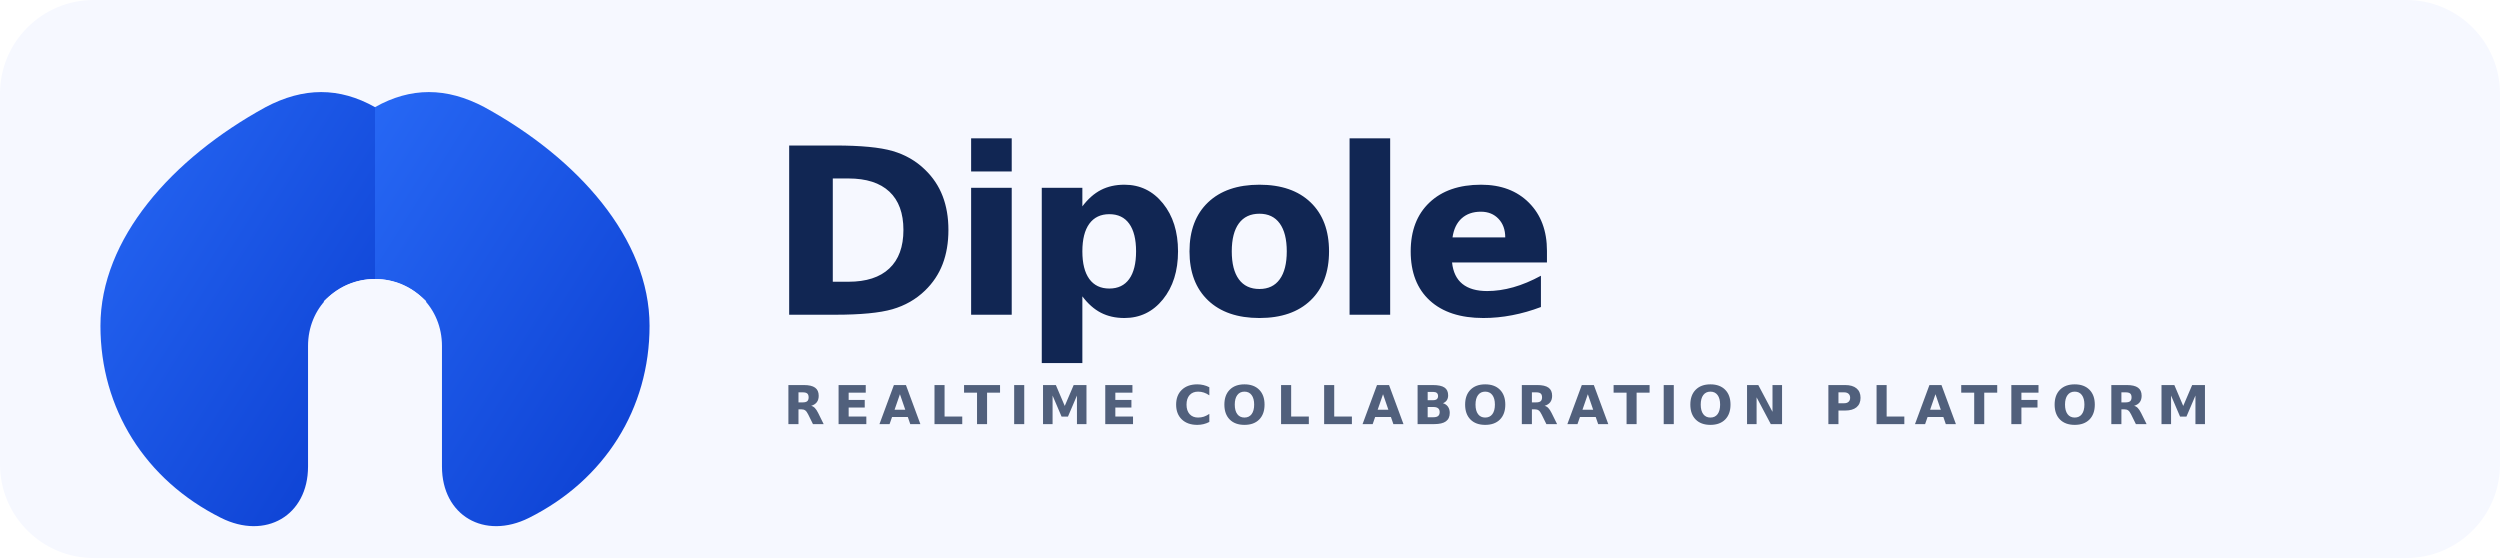
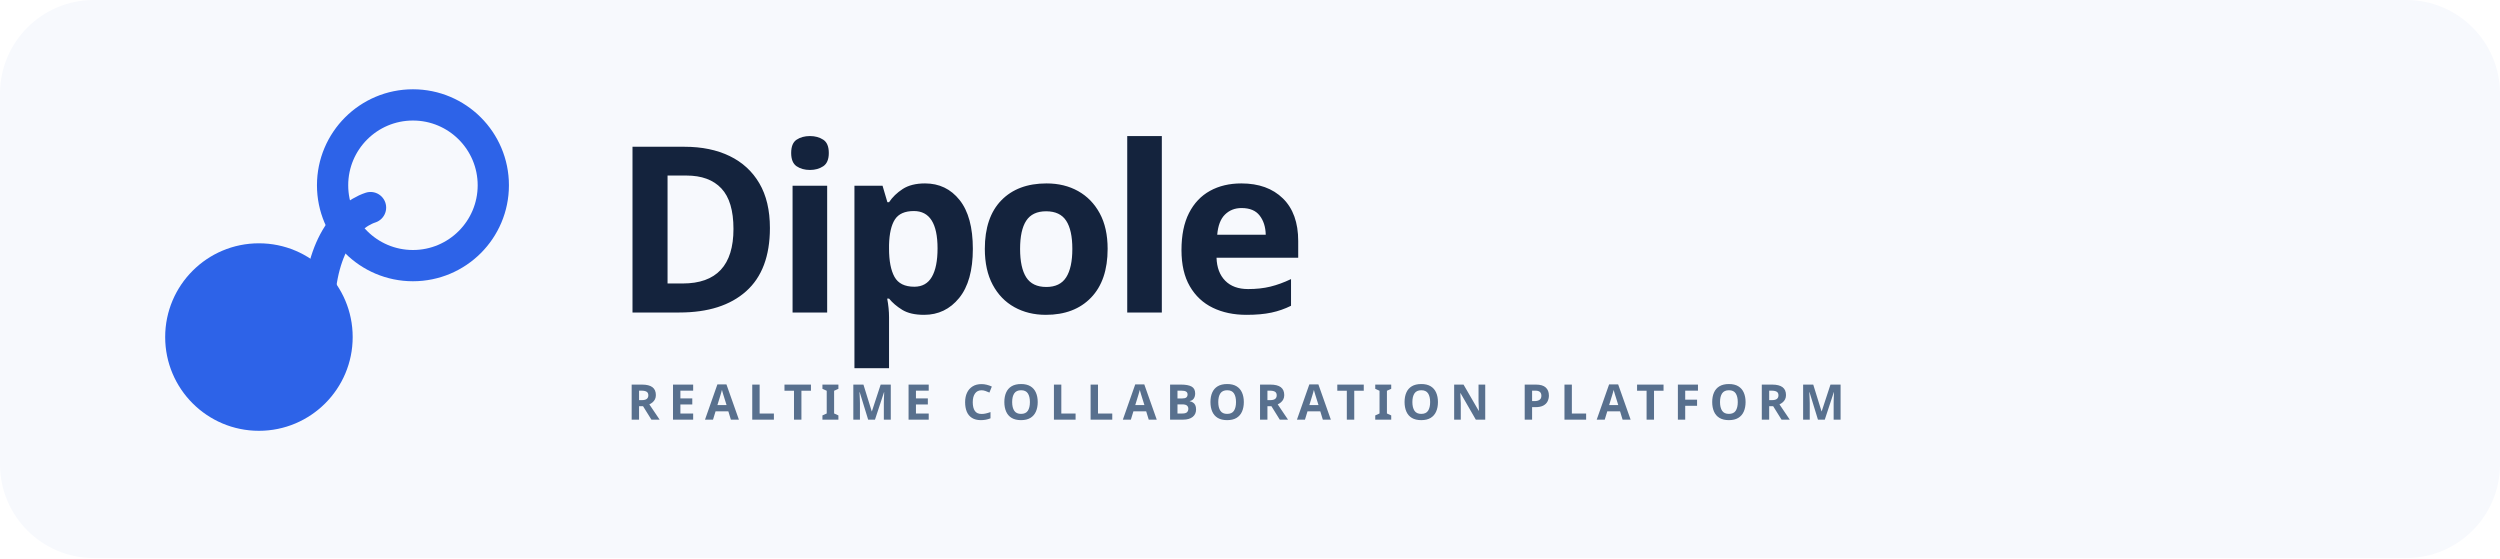
<svg xmlns="http://www.w3.org/2000/svg" width="1120" height="250" viewBox="0 0 1120 250" role="img" aria-labelledby="title desc">
-   <defs>
-     <linearGradient id="dipole-blue" x1="0" y1="0" x2="1" y2="1">
-       <stop offset="0" stop-color="#2768f5" />
-       <stop offset="1" stop-color="#0b3ed0" />
-     </linearGradient>
-   </defs>
-   <rect width="1120" height="250" rx="42" fill="#f6f8ff" />
-   <path d="M119 48C77 71 45 107 45 146c0 37 20 69 54 86 20 10 39-1 39-23v-54c0-17 13-30 30-30V48c-16-9-32-9-49 0Z" fill="url(#dipole-blue)" />
-   <path d="M217 48c42 23 74 59 74 98 0 37-20 69-54 86-20 10-39-1-39-23v-54c0-17-13-30-30-30V48c16-9 32-9 49 0Z" fill="url(#dipole-blue)" />
-   <path d="M168 125c9 0 17 4 23 10-6 6-14 10-23 10s-17-4-23-10c6-6 14-10 23-10Z" fill="#f6f8ff" />
-   <text x="344" y="141" fill="#112653" font-family="DejaVu Sans, sans-serif" font-size="104" font-weight="700" letter-spacing="-4">Dipole</text>
-   <text x="351" y="190" fill="#51607c" font-family="DejaVu Sans, sans-serif" font-size="24" font-weight="700" letter-spacing="4">REALTIME COLLABORATION PLATFORM</text>
+   <rect width="1120" height="250" rx="42" fill="#f7f9fd" />
+   <g aria-hidden="true">
+     <circle cx="116" cy="151" r="42" fill="#2d63e8" />
+     <circle cx="185" cy="83" r="36" fill="#f7f9fd" stroke="#2d63e8" stroke-width="14" />
+     <path d="M143 143C142 113 154 97 166 93" fill="none" stroke="#2d63e8" stroke-width="14" stroke-linecap="round" />
+   </g>
+   <text x="274" y="140" fill="#14233d" font-family="Avenir Next, Manrope, Noto Sans SC, sans-serif" font-size="104" font-weight="700" letter-spacing="-4">Dipole</text>
+   <text x="281" y="188" fill="#58708e" font-family="Avenir Next, Manrope, Noto Sans SC, sans-serif" font-size="22" font-weight="700" letter-spacing="4">REALTIME COLLABORATION PLATFORM</text>
</svg>
